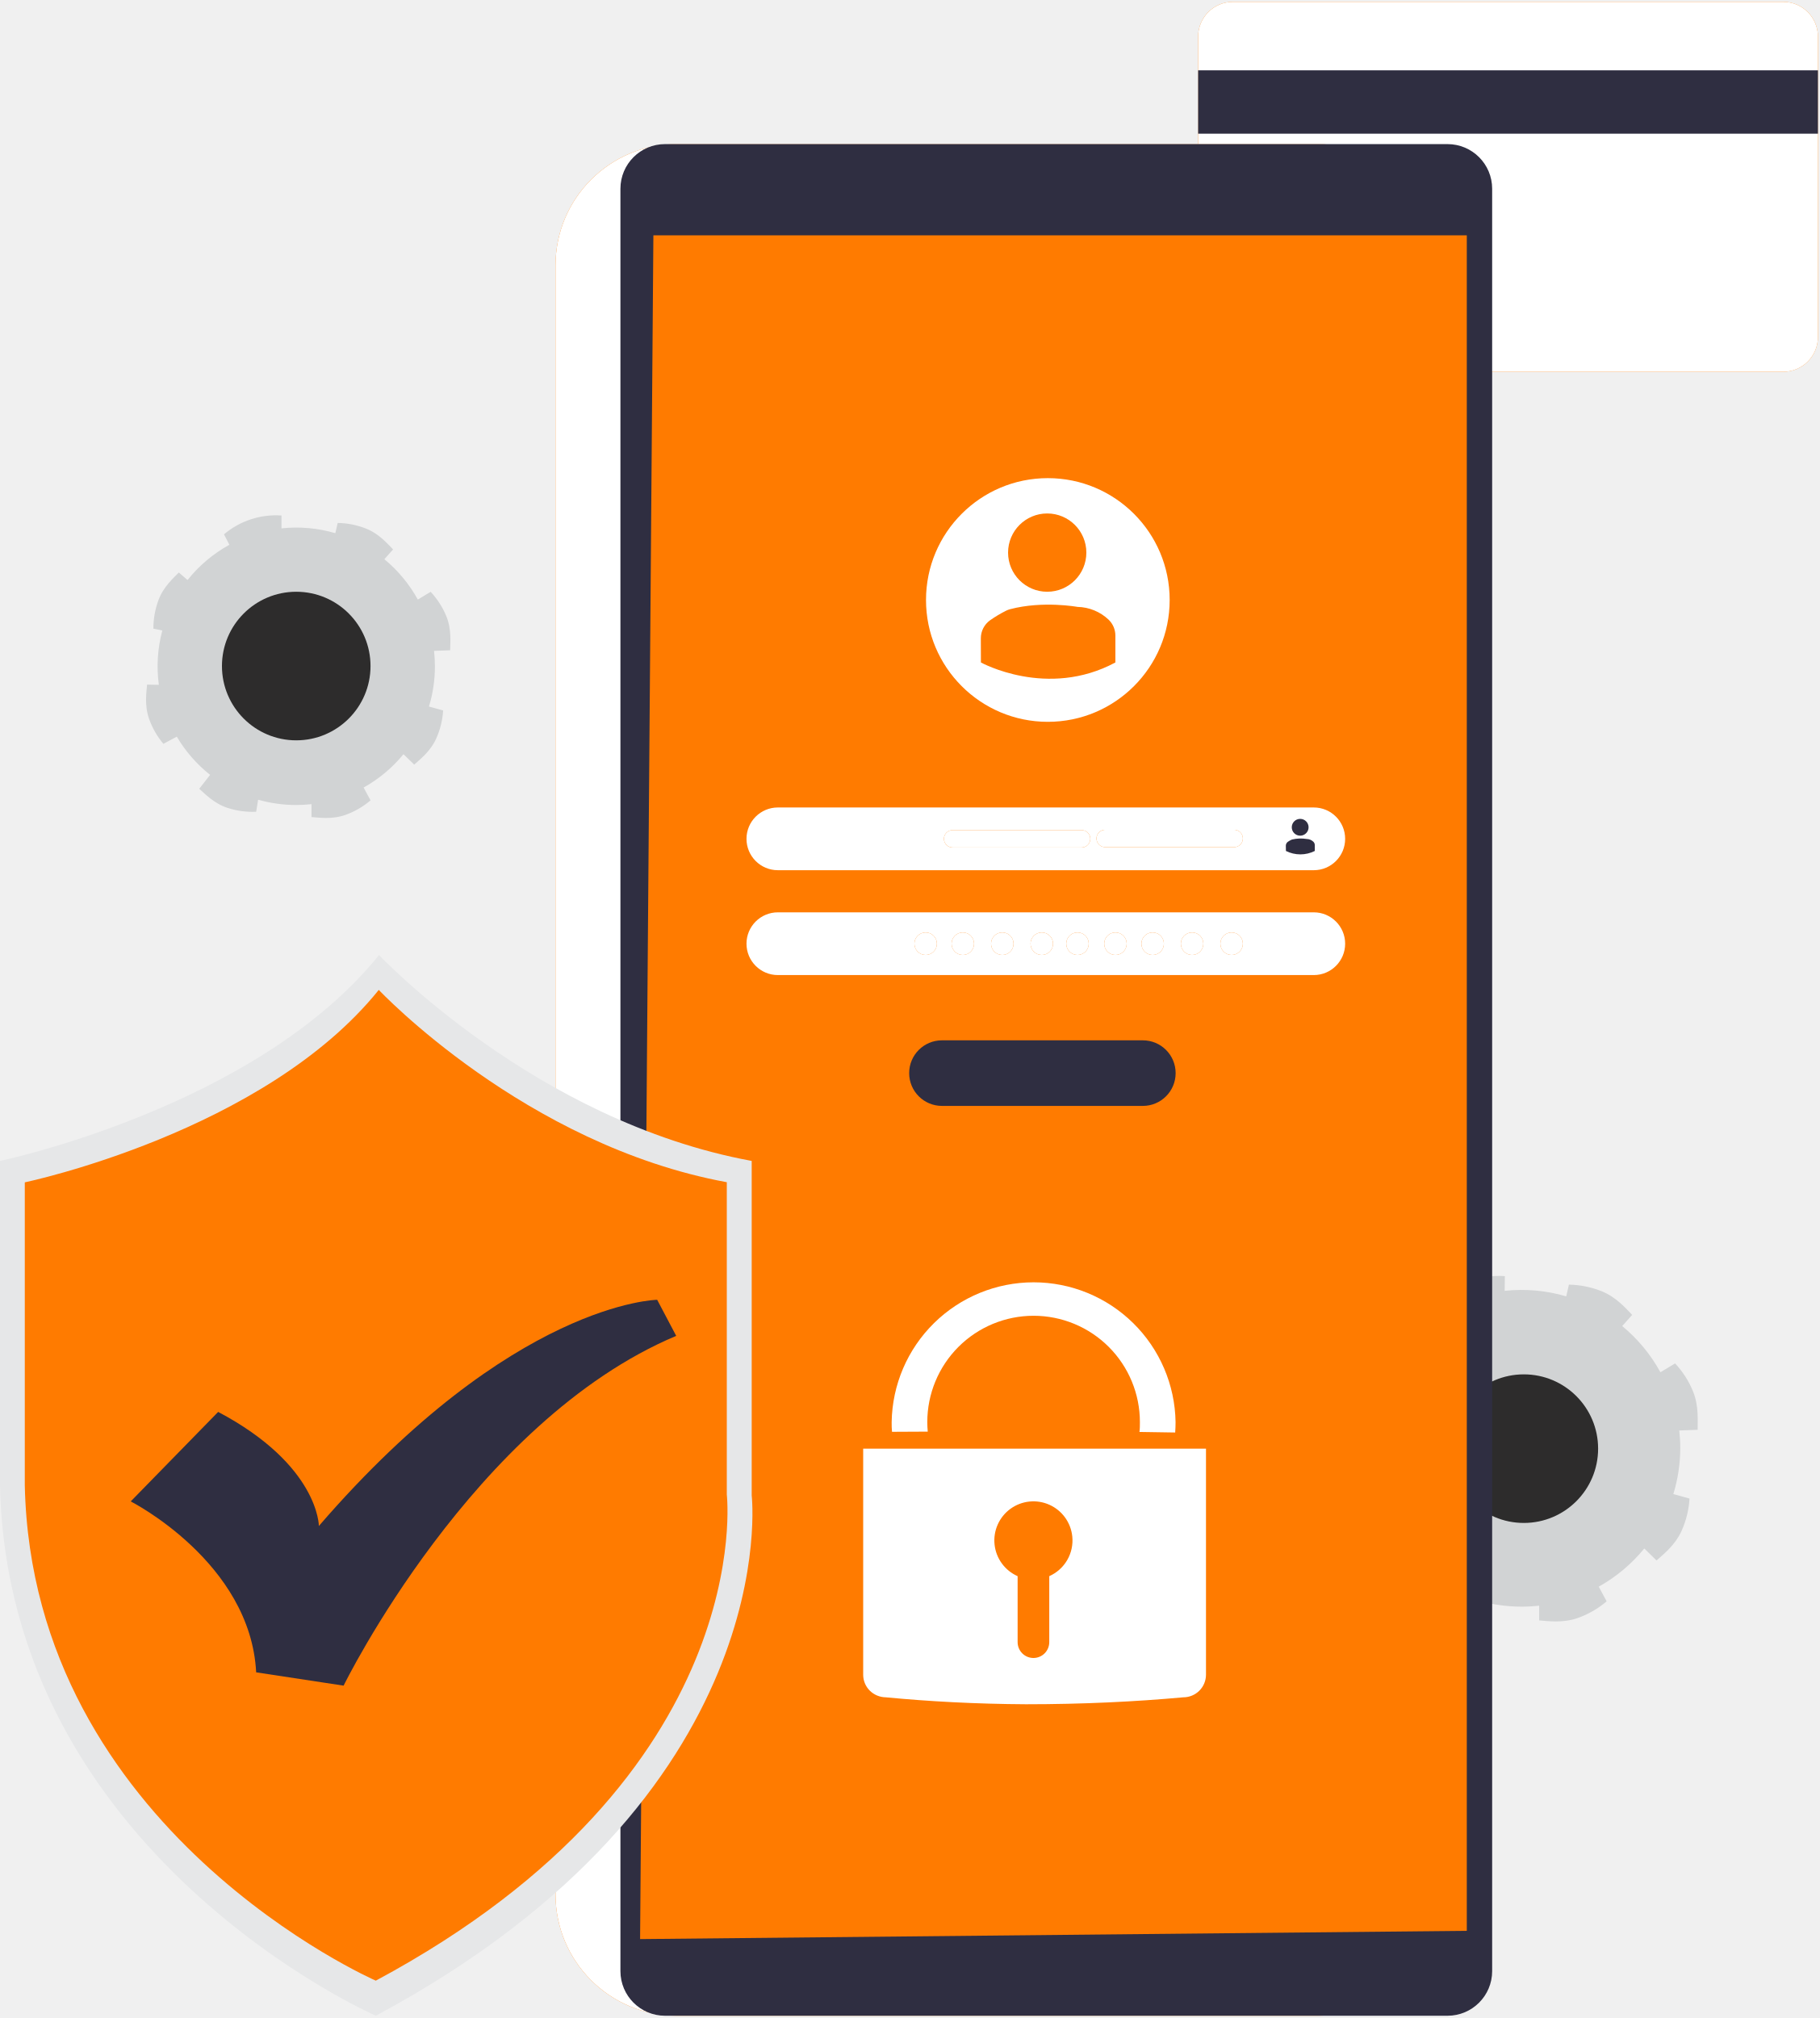
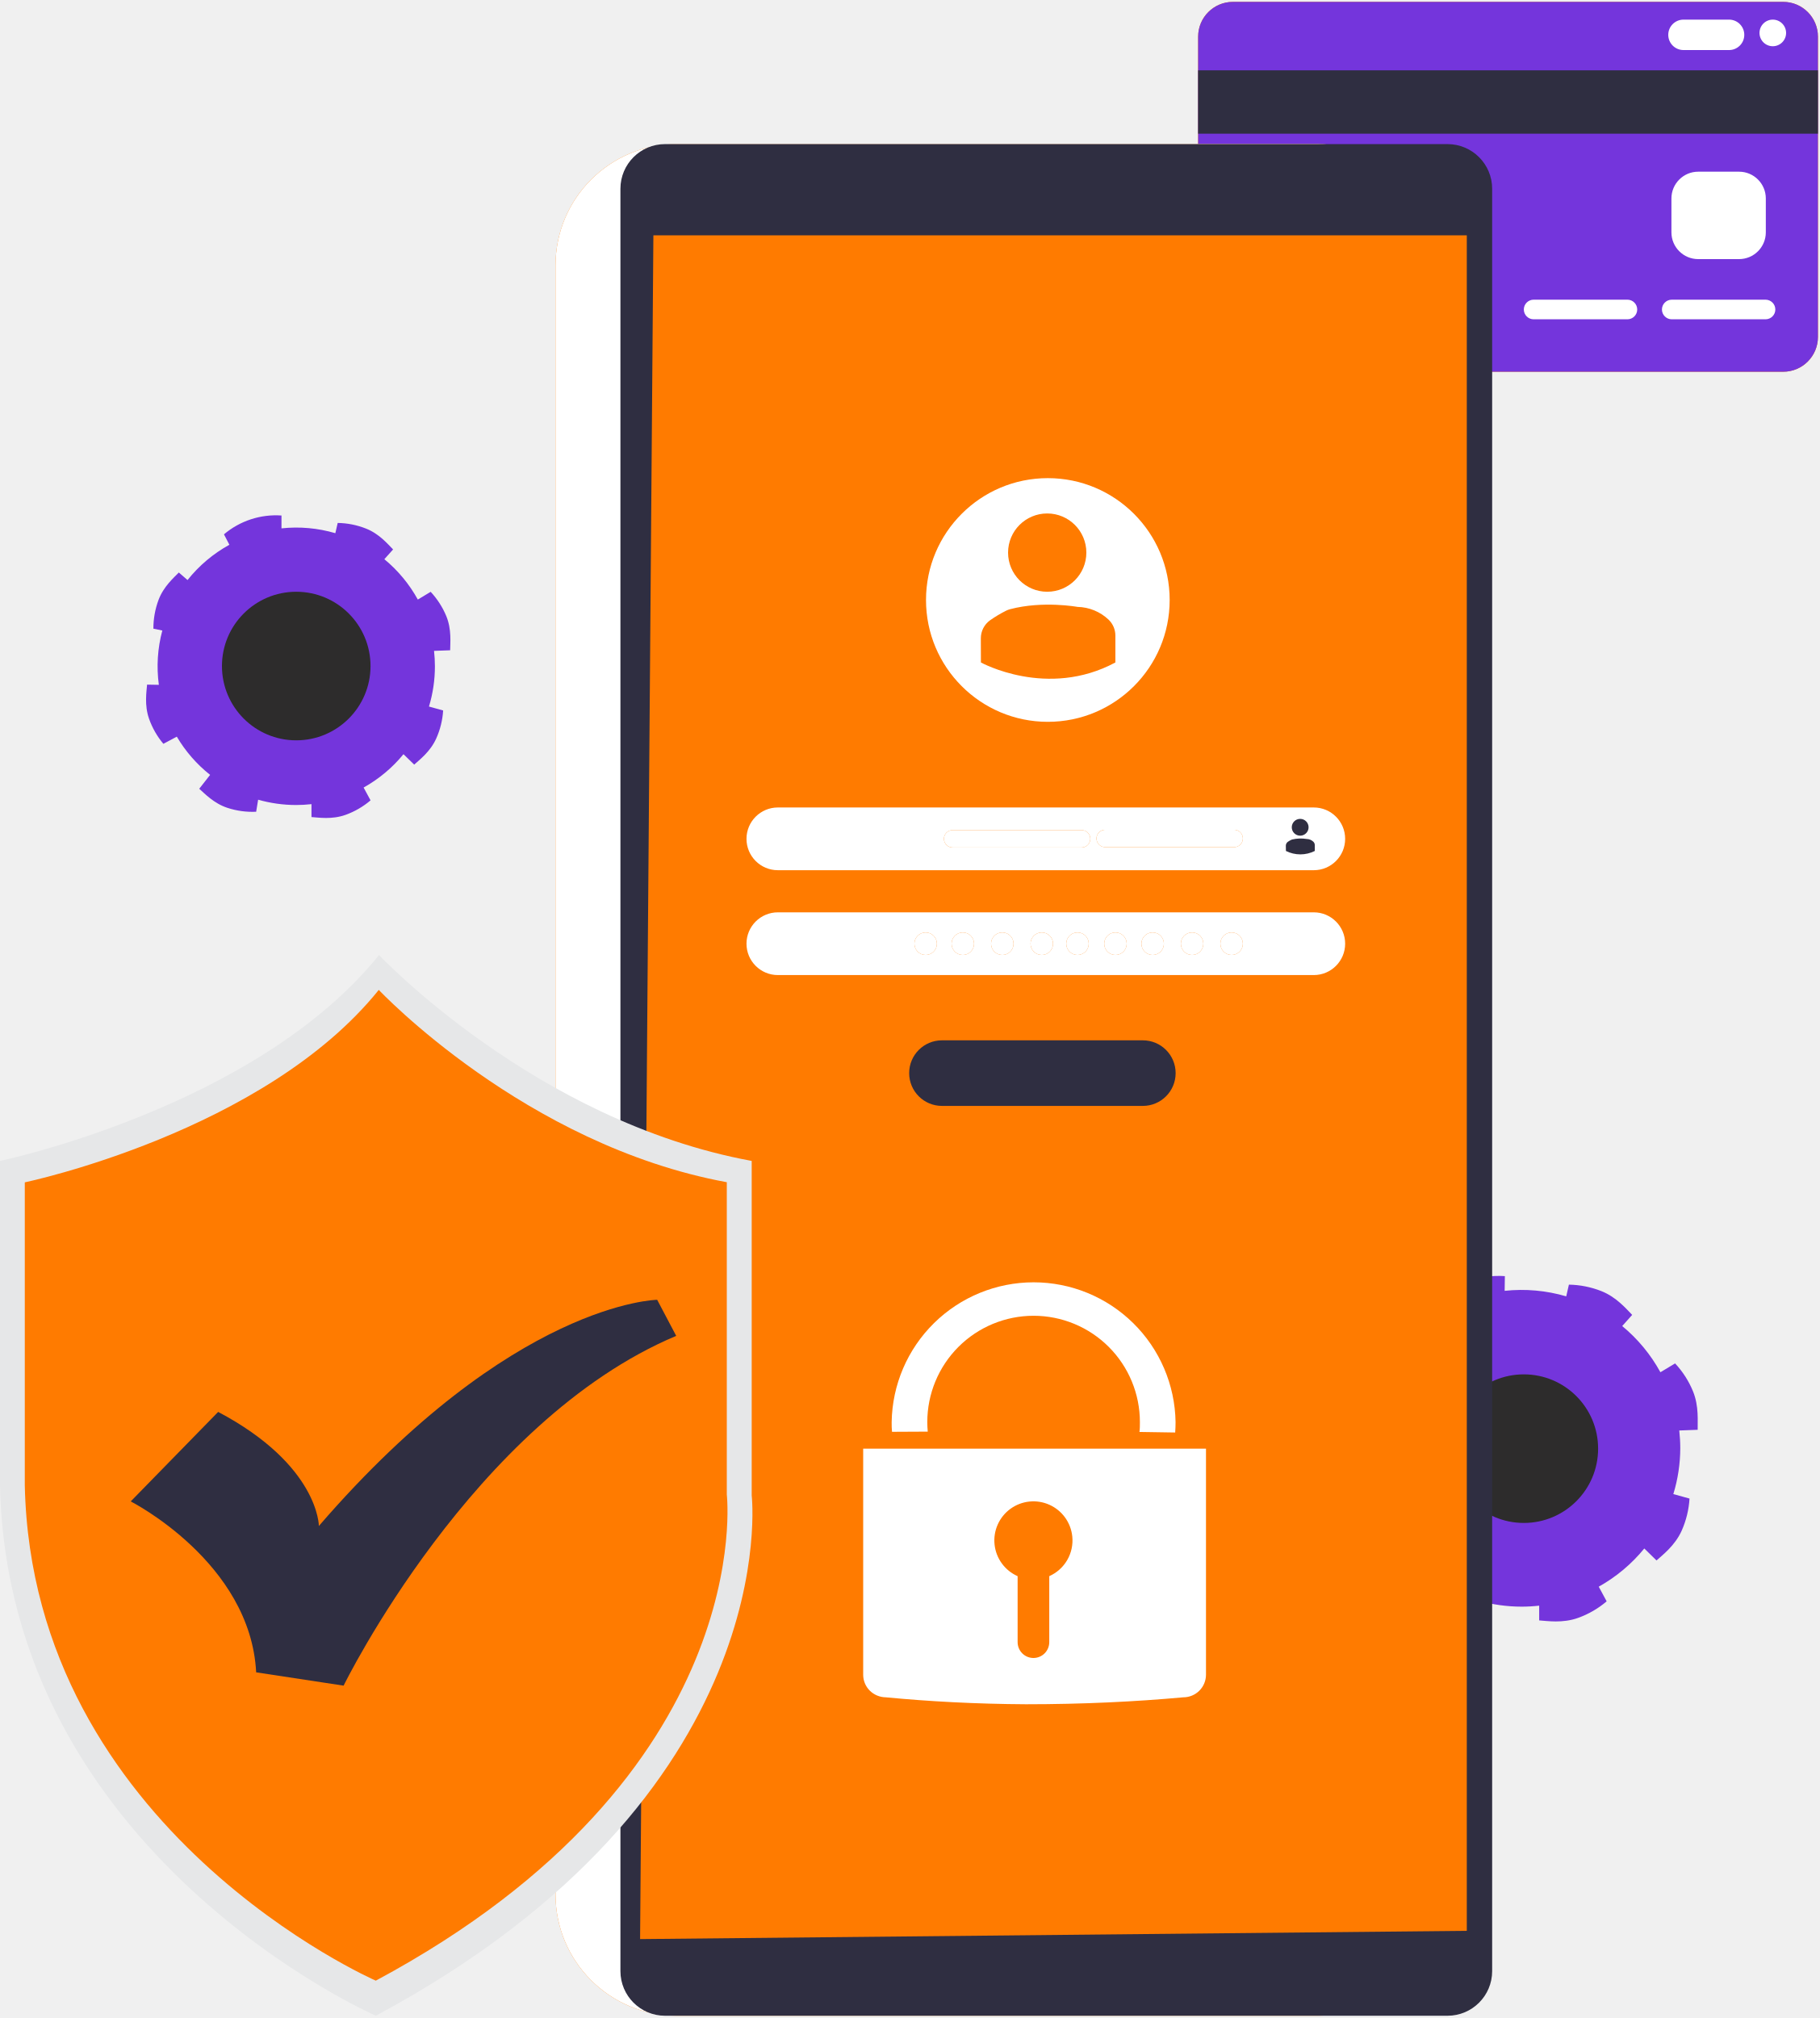
<svg xmlns="http://www.w3.org/2000/svg" width="524" height="581" viewBox="0 0 524 581" fill="none">
-   <path d="M128.51 177.39C127.439 174.807 125.915 172.436 124.01 170.39L120.31 172.62C117.861 168.172 114.589 164.229 110.67 161L113.19 158.19C111.76 156.76 109.27 153.72 105.41 152.19C102.808 151.156 100.04 150.604 97.24 150.56L96.56 153.51C91.532 152.03 86.261 151.557 81.05 152.12C81.05 150.88 81.05 149.65 81.05 148.42C75.035 148.001 69.094 149.946 64.49 153.84L66.05 156.84C61.401 159.396 57.305 162.849 54 167L51.49 164.83C50.09 166.29 47.1 168.83 45.65 172.72C44.662 175.368 44.16 178.173 44.17 181L46.74 181.53C45.371 186.625 45.031 191.942 45.74 197.17L42.35 197.11C42.2 199.11 41.54 203 42.91 206.91C43.837 209.553 45.237 212.006 47.04 214.15L50.91 212.09C53.403 216.315 56.654 220.044 60.5 223.09L57.37 227.09C58.88 228.42 61.56 231.31 65.5 232.59C68.163 233.461 70.962 233.84 73.76 233.71L74.33 230.24C77.888 231.254 81.57 231.769 85.27 231.77C86.747 231.768 88.222 231.684 89.69 231.52C89.69 232.76 89.69 234 89.69 235.24C91.69 235.37 95.58 236.01 99.49 234.61C102.126 233.663 104.569 232.247 106.7 230.43L104.7 226.74C109.097 224.291 112.991 221.034 116.18 217.14L119.27 220.14C120.75 218.78 123.9 216.43 125.6 212.64C126.752 210.087 127.43 207.346 127.6 204.55L123.52 203.42C124.656 199.665 125.232 195.763 125.23 191.84C125.228 190.353 125.144 188.868 124.98 187.39L129.62 187.22C129.63 185.13 130.09 181.22 128.51 177.39Z" fill="#D1D3D4" />
-   <path d="M487.48 400.54C486.263 397.585 484.522 394.875 482.34 392.54L478.11 395.08C475.32 389.989 471.587 385.476 467.11 381.78L469.98 378.57C468.36 376.94 465.51 373.46 461.1 371.72C458.123 370.545 454.96 369.915 451.76 369.86L450.99 373.23C445.242 371.542 439.217 371.001 433.26 371.64L433.32 367.41C426.444 366.938 419.655 369.162 414.39 373.61L416.18 377C410.835 379.946 406.133 383.931 402.35 388.72L399.47 386.24C397.88 387.9 394.47 390.82 392.8 395.24C391.685 398.241 391.119 401.418 391.13 404.62L394.06 405.23C393.034 409.069 392.516 413.026 392.52 417C392.523 419.054 392.663 421.105 392.94 423.14L389.06 423.07C388.9 425.37 388.14 429.8 389.71 434.27C390.769 437.29 392.369 440.092 394.43 442.54L398.85 440.19C401.719 445.007 405.448 449.258 409.85 452.73L406.27 457.25C408 458.78 411.06 462.07 415.56 463.54C418.603 464.535 421.802 464.969 425 464.82L425.65 460.82C429.716 461.979 433.922 462.568 438.15 462.57C439.837 462.57 441.524 462.473 443.2 462.28C443.2 463.7 443.2 465.12 443.2 466.53C445.49 466.68 449.93 467.41 454.39 465.81C457.402 464.731 460.194 463.115 462.63 461.04L460.35 456.82C465.377 454.012 469.828 450.28 473.47 445.82L476.99 449.27C478.69 447.72 482.29 445.02 484.23 440.7C485.532 437.777 486.298 434.644 486.49 431.45L481.83 430.16C483.145 425.873 483.819 421.414 483.83 416.93C483.825 415.233 483.728 413.537 483.54 411.85L488.84 411.65C488.76 409.38 489.28 404.92 487.48 400.54Z" fill="#D1D3D4" />
+   <path d="M128.51 177.39C127.439 174.807 125.915 172.436 124.01 170.39L120.31 172.62C117.861 168.172 114.589 164.229 110.67 161L113.19 158.19C111.76 156.76 109.27 153.72 105.41 152.19C102.808 151.156 100.04 150.604 97.24 150.56L96.56 153.51C91.532 152.03 86.261 151.557 81.05 152.12C81.05 150.88 81.05 149.65 81.05 148.42C75.035 148.001 69.094 149.946 64.49 153.84L66.05 156.84C61.401 159.396 57.305 162.849 54 167L51.49 164.83C50.09 166.29 47.1 168.83 45.65 172.72C44.662 175.368 44.16 178.173 44.17 181L46.74 181.53C45.371 186.625 45.031 191.942 45.74 197.17L42.35 197.11C42.2 199.11 41.54 203 42.91 206.91C43.837 209.553 45.237 212.006 47.04 214.15L50.91 212.09C53.403 216.315 56.654 220.044 60.5 223.09L57.37 227.09C58.88 228.42 61.56 231.31 65.5 232.59C68.163 233.461 70.962 233.84 73.76 233.71L74.33 230.24C77.888 231.254 81.57 231.769 85.27 231.77C86.747 231.768 88.222 231.684 89.69 231.52C89.69 232.76 89.69 234 89.69 235.24C91.69 235.37 95.58 236.01 99.49 234.61C102.126 233.663 104.569 232.247 106.7 230.43L104.7 226.74C109.097 224.291 112.991 221.034 116.18 217.14L119.27 220.14C120.75 218.78 123.9 216.43 125.6 212.64C126.752 210.087 127.43 207.346 127.6 204.55L123.52 203.42C124.656 199.665 125.232 195.763 125.23 191.84C125.228 190.353 125.144 188.868 124.98 187.39L129.62 187.22C129.63 185.13 130.09 181.22 128.51 177.39Z" fill="#7435DC" />
+   <path d="M487.48 400.54C486.263 397.585 484.522 394.875 482.34 392.54L478.11 395.08C475.32 389.989 471.587 385.476 467.11 381.78L469.98 378.57C468.36 376.94 465.51 373.46 461.1 371.72C458.123 370.545 454.96 369.915 451.76 369.86L450.99 373.23C445.242 371.542 439.217 371.001 433.26 371.64L433.32 367.41C426.444 366.938 419.655 369.162 414.39 373.61L416.18 377C410.835 379.946 406.133 383.931 402.35 388.72L399.47 386.24C397.88 387.9 394.47 390.82 392.8 395.24C391.685 398.241 391.119 401.418 391.13 404.62L394.06 405.23C393.034 409.069 392.516 413.026 392.52 417C392.523 419.054 392.663 421.105 392.94 423.14L389.06 423.07C388.9 425.37 388.14 429.8 389.71 434.27C390.769 437.29 392.369 440.092 394.43 442.54L398.85 440.19C401.719 445.007 405.448 449.258 409.85 452.73L406.27 457.25C408 458.78 411.06 462.07 415.56 463.54C418.603 464.535 421.802 464.969 425 464.82L425.65 460.82C429.716 461.979 433.922 462.568 438.15 462.57C439.837 462.57 441.524 462.473 443.2 462.28C443.2 463.7 443.2 465.12 443.2 466.53C445.49 466.68 449.93 467.41 454.39 465.81C457.402 464.731 460.194 463.115 462.63 461.04L460.35 456.82C465.377 454.012 469.828 450.28 473.47 445.82L476.99 449.27C478.69 447.72 482.29 445.02 484.23 440.7C485.532 437.777 486.298 434.644 486.49 431.45L481.83 430.16C483.145 425.873 483.819 421.414 483.83 416.93C483.825 415.233 483.728 413.537 483.54 411.85L488.84 411.65C488.76 409.38 489.28 404.92 487.48 400.54Z" fill="#7435DC" />
  <path d="M513.46 0.54H355.01C349.482 0.54 345 5.022 345 10.55V97.02C345 102.548 349.482 107.03 355.01 107.03H513.46C518.988 107.03 523.47 102.548 523.47 97.02V10.55C523.47 5.022 518.988 0.54 513.46 0.54Z" fill="#FF7B00" />
-   <path d="M513.46 0.54H355.01C349.482 0.54 345 5.022 345 10.55V97.02C345 102.548 349.482 107.03 355.01 107.03H513.46C518.988 107.03 523.47 102.548 523.47 97.02V10.55C523.47 5.022 518.988 0.54 513.46 0.54Z" fill="white" />
+   <path d="M513.46 0.54H355.01C349.482 0.54 345 5.022 345 10.55V97.02C345 102.548 349.482 107.03 355.01 107.03H513.46C518.988 107.03 523.47 102.548 523.47 97.02V10.55C523.47 5.022 518.988 0.54 513.46 0.54Z" fill="#7435DC" />
  <path d="M523.47 20.25H345V38.49H523.47V20.25Z" fill="#2F2E41" />
  <path d="M497.88 5.65H484.75C482.331 5.65 480.37 7.611 480.37 10.03C480.37 12.449 482.331 14.41 484.75 14.41H497.88C500.299 14.41 502.26 12.449 502.26 10.03C502.26 7.611 500.299 5.65 497.88 5.65Z" fill="white" />
  <path d="M510.47 13.31C512.585 13.31 514.3 11.595 514.3 9.48C514.3 7.365 512.585 5.65 510.47 5.65C508.355 5.65 506.64 7.365 506.64 9.48C506.64 11.595 508.355 13.31 510.47 13.31Z" fill="white" />
  <path d="M500.75 49.43H488.99C484.732 49.43 481.28 52.882 481.28 57.14V66.89C481.28 71.148 484.732 74.6 488.99 74.6H500.75C505.008 74.6 508.46 71.148 508.46 66.89V57.14C508.46 52.882 505.008 49.43 500.75 49.43Z" fill="white" />
  <path d="M468.6 86.28H441.61C440.047 86.28 438.78 87.545 438.78 89.105C438.78 90.665 440.047 91.93 441.61 91.93H468.6C470.163 91.93 471.43 90.665 471.43 89.105C471.43 87.545 470.163 86.28 468.6 86.28Z" fill="white" />
  <path d="M508.37 86.28H481.38C479.817 86.28 478.55 87.545 478.55 89.105C478.55 90.665 479.817 91.93 481.38 91.93H508.37C509.933 91.93 511.2 90.665 511.2 89.105C511.2 87.545 509.933 86.28 508.37 86.28Z" fill="white" />
  <path d="M438.78 438.47C450.593 438.47 460.17 428.893 460.17 417.08C460.17 405.267 450.593 395.69 438.78 395.69C426.967 395.69 417.39 405.267 417.39 417.08C417.39 428.893 426.967 438.47 438.78 438.47Z" fill="#2D2C2C" />
  <path d="M379.32 41.49H194.89C175.599 41.49 159.96 57.129 159.96 76.42V545.42C159.96 564.711 175.599 580.35 194.89 580.35H379.32C398.611 580.35 414.25 564.711 414.25 545.42V76.42C414.25 57.129 398.611 41.49 379.32 41.49Z" fill="#FF7B00" />
  <path d="M379.32 41.49H194.89C175.599 41.49 159.96 57.129 159.96 76.42V545.42C159.96 564.711 175.599 580.35 194.89 580.35H379.32C398.611 580.35 414.25 564.711 414.25 545.42V76.42C414.25 57.129 398.611 41.49 379.32 41.49Z" fill="white" />
  <path d="M416.81 41.49H191.5C184.403 41.49 178.65 47.243 178.65 54.34V567.5C178.65 574.597 184.403 580.35 191.5 580.35H416.81C423.907 580.35 429.66 574.597 429.66 567.5V54.34C429.66 47.243 423.907 41.49 416.81 41.49Z" fill="#2F2E41" />
  <path d="M422.36 555.9L184.31 558.28L188.14 67.75H422.36V555.9Z" fill="#FF7B00" />
  <path d="M301.72 207.82C321.094 207.82 336.8 192.114 336.8 172.74C336.8 153.366 321.094 137.66 301.72 137.66C282.346 137.66 266.64 153.366 266.64 172.74C266.64 192.114 282.346 207.82 301.72 207.82Z" fill="white" />
  <path d="M301.54 170.37C307.764 170.37 312.81 165.324 312.81 159.1C312.81 152.876 307.764 147.83 301.54 147.83C295.316 147.83 290.27 152.876 290.27 159.1C290.27 165.324 295.316 170.37 301.54 170.37Z" fill="#FF7B00" />
  <path d="M282.45 190.73C282.45 190.73 301.54 201.28 321.17 190.73V183C321.171 182.15 321.001 181.309 320.672 180.526C320.342 179.742 319.858 179.033 319.25 178.44C316.82 176.121 313.609 174.797 310.25 174.73C310.25 174.73 300.33 172.9 290.86 175.39C290.434 175.5 290.021 175.658 289.63 175.86C288.054 176.657 286.536 177.566 285.09 178.58C284.267 179.17 283.596 179.947 283.133 180.848C282.671 181.749 282.43 182.747 282.43 183.76L282.45 190.73Z" fill="#FF7B00" />
  <path d="M378.3 232.48H223.98C218.993 232.48 214.95 236.523 214.95 241.51C214.95 246.497 218.993 250.54 223.98 250.54H378.3C383.287 250.54 387.33 246.497 387.33 241.51C387.33 236.523 383.287 232.48 378.3 232.48Z" fill="white" />
  <path d="M311.45 244H274.3C273.637 244 273.001 243.737 272.532 243.268C272.063 242.799 271.8 242.163 271.8 241.5C271.8 240.837 272.063 240.201 272.532 239.732C273.001 239.263 273.637 239 274.3 239H311.45C312.113 239 312.749 239.263 313.218 239.732C313.687 240.201 313.95 240.837 313.95 241.5C313.95 242.163 313.687 242.799 313.218 243.268C312.749 243.737 312.113 244 311.45 244Z" fill="#FF7B00" />
  <path d="M355.38 243.9H318.23C317.567 243.9 316.931 243.637 316.462 243.168C315.993 242.699 315.73 242.063 315.73 241.4C315.73 240.737 315.993 240.101 316.462 239.632C316.931 239.163 317.567 238.9 318.23 238.9H355.38C356.043 238.9 356.679 239.163 357.148 239.632C357.617 240.101 357.88 240.737 357.88 241.4C357.88 242.063 357.617 242.699 357.148 243.168C356.679 243.637 356.043 243.9 355.38 243.9Z" fill="#FF7B00" />
  <path d="M311.45 244H274.3C273.637 244 273.001 243.737 272.532 243.268C272.063 242.799 271.8 242.163 271.8 241.5C271.8 240.837 272.063 240.201 272.532 239.732C273.001 239.263 273.637 239 274.3 239H311.45C312.113 239 312.749 239.263 313.218 239.732C313.687 240.201 313.95 240.837 313.95 241.5C313.95 242.163 313.687 242.799 313.218 243.268C312.749 243.737 312.113 244 311.45 244Z" fill="white" />
  <path d="M355.38 243.9H318.23C317.567 243.9 316.931 243.637 316.462 243.168C315.993 242.699 315.73 242.063 315.73 241.4C315.73 240.737 315.993 240.101 316.462 239.632C316.931 239.163 317.567 238.9 318.23 238.9H355.38C356.043 238.9 356.679 239.163 357.148 239.632C357.617 240.101 357.88 240.737 357.88 241.4C357.88 242.063 357.617 242.699 357.148 243.168C356.679 243.637 356.043 243.9 355.38 243.9Z" fill="white" />
  <path d="M378.3 262.67H223.98C218.993 262.67 214.95 266.713 214.95 271.7C214.95 276.687 218.993 280.73 223.98 280.73H378.3C383.287 280.73 387.33 276.687 387.33 271.7C387.33 266.713 383.287 262.67 378.3 262.67Z" fill="white" />
  <path d="M266.54 274.94C268.329 274.94 269.78 273.489 269.78 271.7C269.78 269.911 268.329 268.46 266.54 268.46C264.751 268.46 263.3 269.911 263.3 271.7C263.3 273.489 264.751 274.94 266.54 274.94Z" fill="#FF7B00" />
  <path d="M277.24 274.94C279.029 274.94 280.48 273.489 280.48 271.7C280.48 269.911 279.029 268.46 277.24 268.46C275.451 268.46 274 269.911 274 271.7C274 273.489 275.451 274.94 277.24 274.94Z" fill="#FF7B00" />
  <path d="M288.61 274.94C290.399 274.94 291.85 273.489 291.85 271.7C291.85 269.911 290.399 268.46 288.61 268.46C286.821 268.46 285.37 269.911 285.37 271.7C285.37 273.489 286.821 274.94 288.61 274.94Z" fill="#FF7B00" />
  <path d="M299.98 274.94C301.769 274.94 303.22 273.489 303.22 271.7C303.22 269.911 301.769 268.46 299.98 268.46C298.191 268.46 296.74 269.911 296.74 271.7C296.74 273.489 298.191 274.94 299.98 274.94Z" fill="#FF7B00" />
  <path d="M310.26 274.94C312.049 274.94 313.5 273.489 313.5 271.7C313.5 269.911 312.049 268.46 310.26 268.46C308.471 268.46 307.02 269.911 307.02 271.7C307.02 273.489 308.471 274.94 310.26 274.94Z" fill="#FF7B00" />
  <path d="M321.19 274.94C322.979 274.94 324.43 273.489 324.43 271.7C324.43 269.911 322.979 268.46 321.19 268.46C319.401 268.46 317.95 269.911 317.95 271.7C317.95 273.489 319.401 274.94 321.19 274.94Z" fill="#FF7B00" />
  <path d="M331.9 274.94C333.689 274.94 335.14 273.489 335.14 271.7C335.14 269.911 333.689 268.46 331.9 268.46C330.111 268.46 328.66 269.911 328.66 271.7C328.66 273.489 330.111 274.94 331.9 274.94Z" fill="#FF7B00" />
  <path d="M343.26 274.94C345.049 274.94 346.5 273.489 346.5 271.7C346.5 269.911 345.049 268.46 343.26 268.46C341.471 268.46 340.02 269.911 340.02 271.7C340.02 273.489 341.471 274.94 343.26 274.94Z" fill="#FF7B00" />
  <path d="M354.64 274.94C356.429 274.94 357.88 273.489 357.88 271.7C357.88 269.911 356.429 268.46 354.64 268.46C352.851 268.46 351.4 269.911 351.4 271.7C351.4 273.489 352.851 274.94 354.64 274.94Z" fill="#FF7B00" />
  <path d="M266.54 274.94C268.329 274.94 269.78 273.489 269.78 271.7C269.78 269.911 268.329 268.46 266.54 268.46C264.751 268.46 263.3 269.911 263.3 271.7C263.3 273.489 264.751 274.94 266.54 274.94Z" fill="white" />
  <path d="M277.24 274.94C279.029 274.94 280.48 273.489 280.48 271.7C280.48 269.911 279.029 268.46 277.24 268.46C275.451 268.46 274 269.911 274 271.7C274 273.489 275.451 274.94 277.24 274.94Z" fill="white" />
  <path d="M288.61 274.94C290.399 274.94 291.85 273.489 291.85 271.7C291.85 269.911 290.399 268.46 288.61 268.46C286.821 268.46 285.37 269.911 285.37 271.7C285.37 273.489 286.821 274.94 288.61 274.94Z" fill="white" />
  <path d="M299.98 274.94C301.769 274.94 303.22 273.489 303.22 271.7C303.22 269.911 301.769 268.46 299.98 268.46C298.191 268.46 296.74 269.911 296.74 271.7C296.74 273.489 298.191 274.94 299.98 274.94Z" fill="white" />
  <path d="M310.26 274.94C312.049 274.94 313.5 273.489 313.5 271.7C313.5 269.911 312.049 268.46 310.26 268.46C308.471 268.46 307.02 269.911 307.02 271.7C307.02 273.489 308.471 274.94 310.26 274.94Z" fill="white" />
  <path d="M321.19 274.94C322.979 274.94 324.43 273.489 324.43 271.7C324.43 269.911 322.979 268.46 321.19 268.46C319.401 268.46 317.95 269.911 317.95 271.7C317.95 273.489 319.401 274.94 321.19 274.94Z" fill="white" />
  <path d="M331.9 274.94C333.689 274.94 335.14 273.489 335.14 271.7C335.14 269.911 333.689 268.46 331.9 268.46C330.111 268.46 328.66 269.911 328.66 271.7C328.66 273.489 330.111 274.94 331.9 274.94Z" fill="white" />
  <path d="M343.26 274.94C345.049 274.94 346.5 273.489 346.5 271.7C346.5 269.911 345.049 268.46 343.26 268.46C341.471 268.46 340.02 269.911 340.02 271.7C340.02 273.489 341.471 274.94 343.26 274.94Z" fill="white" />
  <path d="M354.64 274.94C356.429 274.94 357.88 273.489 357.88 271.7C357.88 269.911 356.429 268.46 354.64 268.46C352.851 268.46 351.4 269.911 351.4 271.7C351.4 273.489 352.851 274.94 354.64 274.94Z" fill="white" />
  <path d="M329.08 299.52H271.23C266.016 299.52 261.79 303.746 261.79 308.96C261.79 314.174 266.016 318.4 271.23 318.4H329.08C334.294 318.4 338.52 314.174 338.52 308.96C338.52 303.746 334.294 299.52 329.08 299.52Z" fill="#2F2E41" />
  <path d="M338.39 412.43C338.46 411.43 338.5 410.43 338.5 409.43C338.332 398.7 333.952 388.466 326.305 380.938C318.657 373.409 308.356 369.189 297.625 369.189C286.894 369.189 276.593 373.409 268.945 380.938C261.298 388.466 256.918 398.7 256.75 409.43C256.75 410.37 256.75 411.3 256.85 412.23L267.14 412.18C267.06 411.27 267.01 410.36 267.01 409.43C267.01 401.312 270.235 393.526 275.975 387.785C281.716 382.045 289.502 378.82 297.62 378.82C305.738 378.82 313.524 382.045 319.265 387.785C325.005 393.526 328.23 401.312 328.23 409.43C328.23 410.43 328.23 411.33 328.1 412.27L338.39 412.43Z" fill="white" />
  <path d="M340.75 488.67C326.92 489.93 311.75 490.67 295.41 490.67C280.98 490.59 267.49 489.86 255.06 488.67C253.338 488.651 251.689 487.967 250.46 486.76C249.854 486.157 249.373 485.44 249.045 484.651C248.718 483.861 248.549 483.015 248.55 482.16V417.08H347.26V482.16C347.257 483.886 346.571 485.54 345.35 486.76C344.13 487.981 342.476 488.667 340.75 488.67Z" fill="white" />
  <path d="M308.76 442.36C309.003 444.721 308.493 447.099 307.302 449.152C306.111 451.205 304.3 452.829 302.13 453.79V472.79C302.13 473.998 301.651 475.156 300.798 476.011C299.945 476.866 298.788 477.347 297.58 477.35C296.371 477.35 295.211 476.87 294.356 476.014C293.5 475.159 293.02 473.999 293.02 472.79V453.79C291.211 452.991 289.645 451.728 288.48 450.131C287.314 448.533 286.59 446.657 286.381 444.69C286.172 442.724 286.485 440.737 287.288 438.93C288.092 437.123 289.357 435.559 290.958 434.397C292.558 433.235 294.436 432.516 296.403 432.311C298.37 432.106 300.356 432.423 302.161 433.231C303.967 434.038 305.527 435.307 306.686 436.91C307.844 438.513 308.56 440.393 308.76 442.36Z" fill="#FF7B00" />
  <path d="M0 334.24C0 334.24 73.83 318.84 109.14 274.95C109.14 274.95 154.08 322.77 216.45 334.24V430.54C216.45 430.54 226.54 516.92 108.22 580.35C108.22 580.35 2.28 534.16 0 427.65V334.24Z" fill="#E6E7E8" />
  <path d="M7.14 340.41C7.14 340.41 76.09 326 109.07 285C109.07 285 151.07 329.66 209.28 340.37V430.31C209.28 430.31 218.7 511 108.21 570.25C108.21 570.25 9.27 527.12 7.14 427.65V340.41Z" fill="#FF7B00" />
  <path d="M37.64 432.27C37.64 432.27 72.12 449.74 73.76 481.48L98.94 485.31C98.94 485.31 136.15 409.24 194.71 384.61L189.23 374.22C189.23 374.22 147.64 374.76 91.82 439.34C91.82 439.34 91.82 421.83 62.82 406.5L37.64 432.27Z" fill="#2F2E41" />
  <path d="M85.3 213.15C97.113 213.15 106.69 203.573 106.69 191.76C106.69 179.947 97.113 170.37 85.3 170.37C73.487 170.37 63.91 179.947 63.91 191.76C63.91 203.573 73.487 213.15 85.3 213.15Z" fill="#2D2C2C" />
  <path d="M374.38 240.6C375.717 240.6 376.8 239.517 376.8 238.18C376.8 236.843 375.717 235.76 374.38 235.76C373.043 235.76 371.96 236.843 371.96 238.18C371.96 239.517 373.043 240.6 374.38 240.6Z" fill="#2F2E41" />
  <path d="M370.28 245C371.57 245.647 372.992 245.983 374.435 245.983C375.878 245.983 377.3 245.647 378.59 245V243.34C378.592 243.154 378.557 242.97 378.486 242.799C378.416 242.627 378.312 242.471 378.18 242.34C377.658 241.844 376.97 241.562 376.25 241.55C374.868 241.324 373.454 241.372 372.09 241.69C371.997 241.715 371.907 241.748 371.82 241.79C371.473 241.958 371.138 242.152 370.82 242.37C370.643 242.498 370.499 242.667 370.4 242.861C370.301 243.056 370.25 243.272 370.25 243.49L370.28 245Z" fill="#2F2E41" />
</svg>
